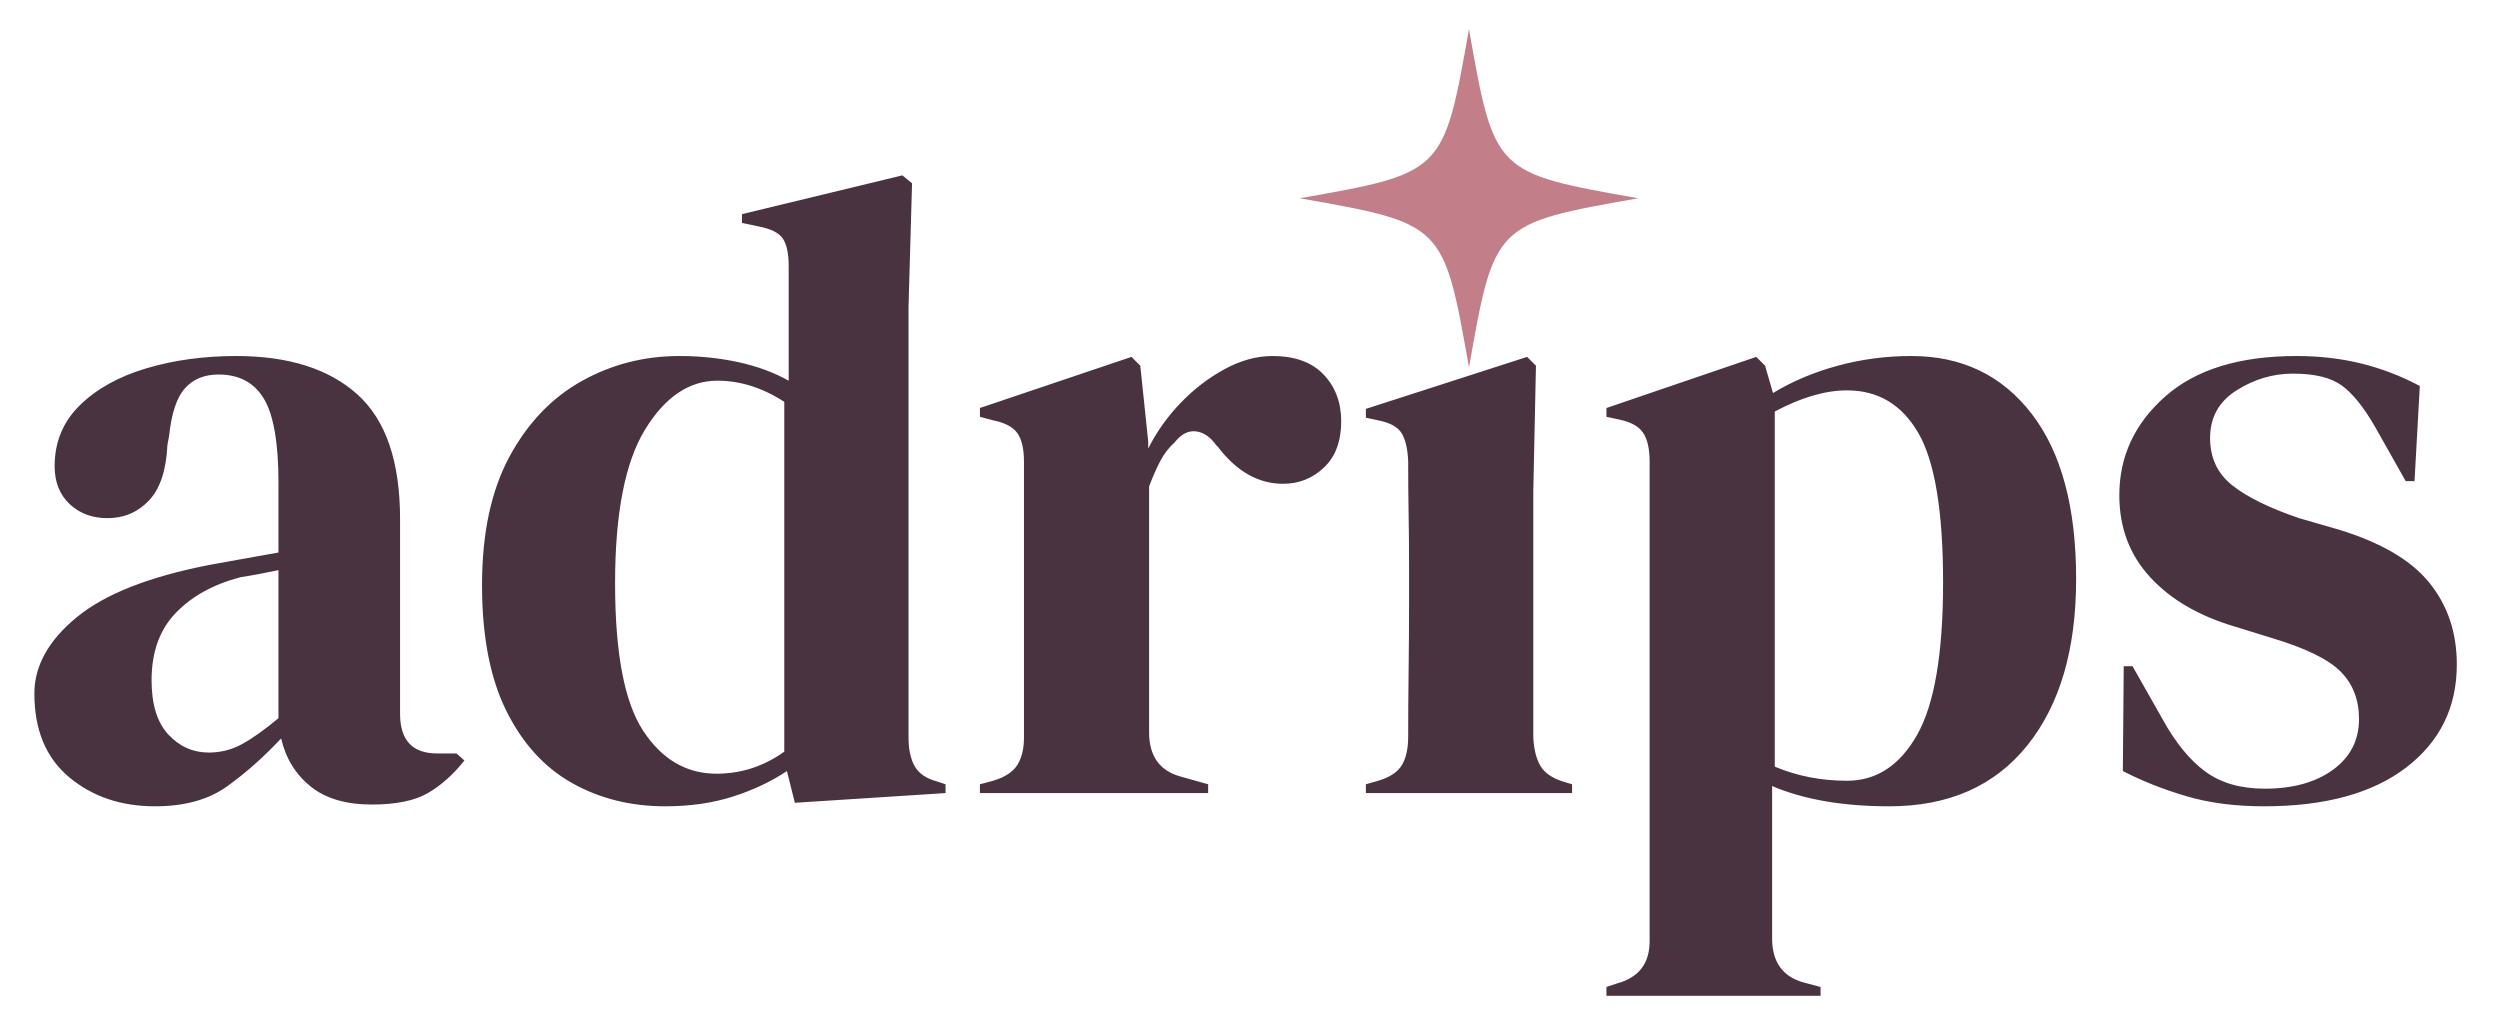
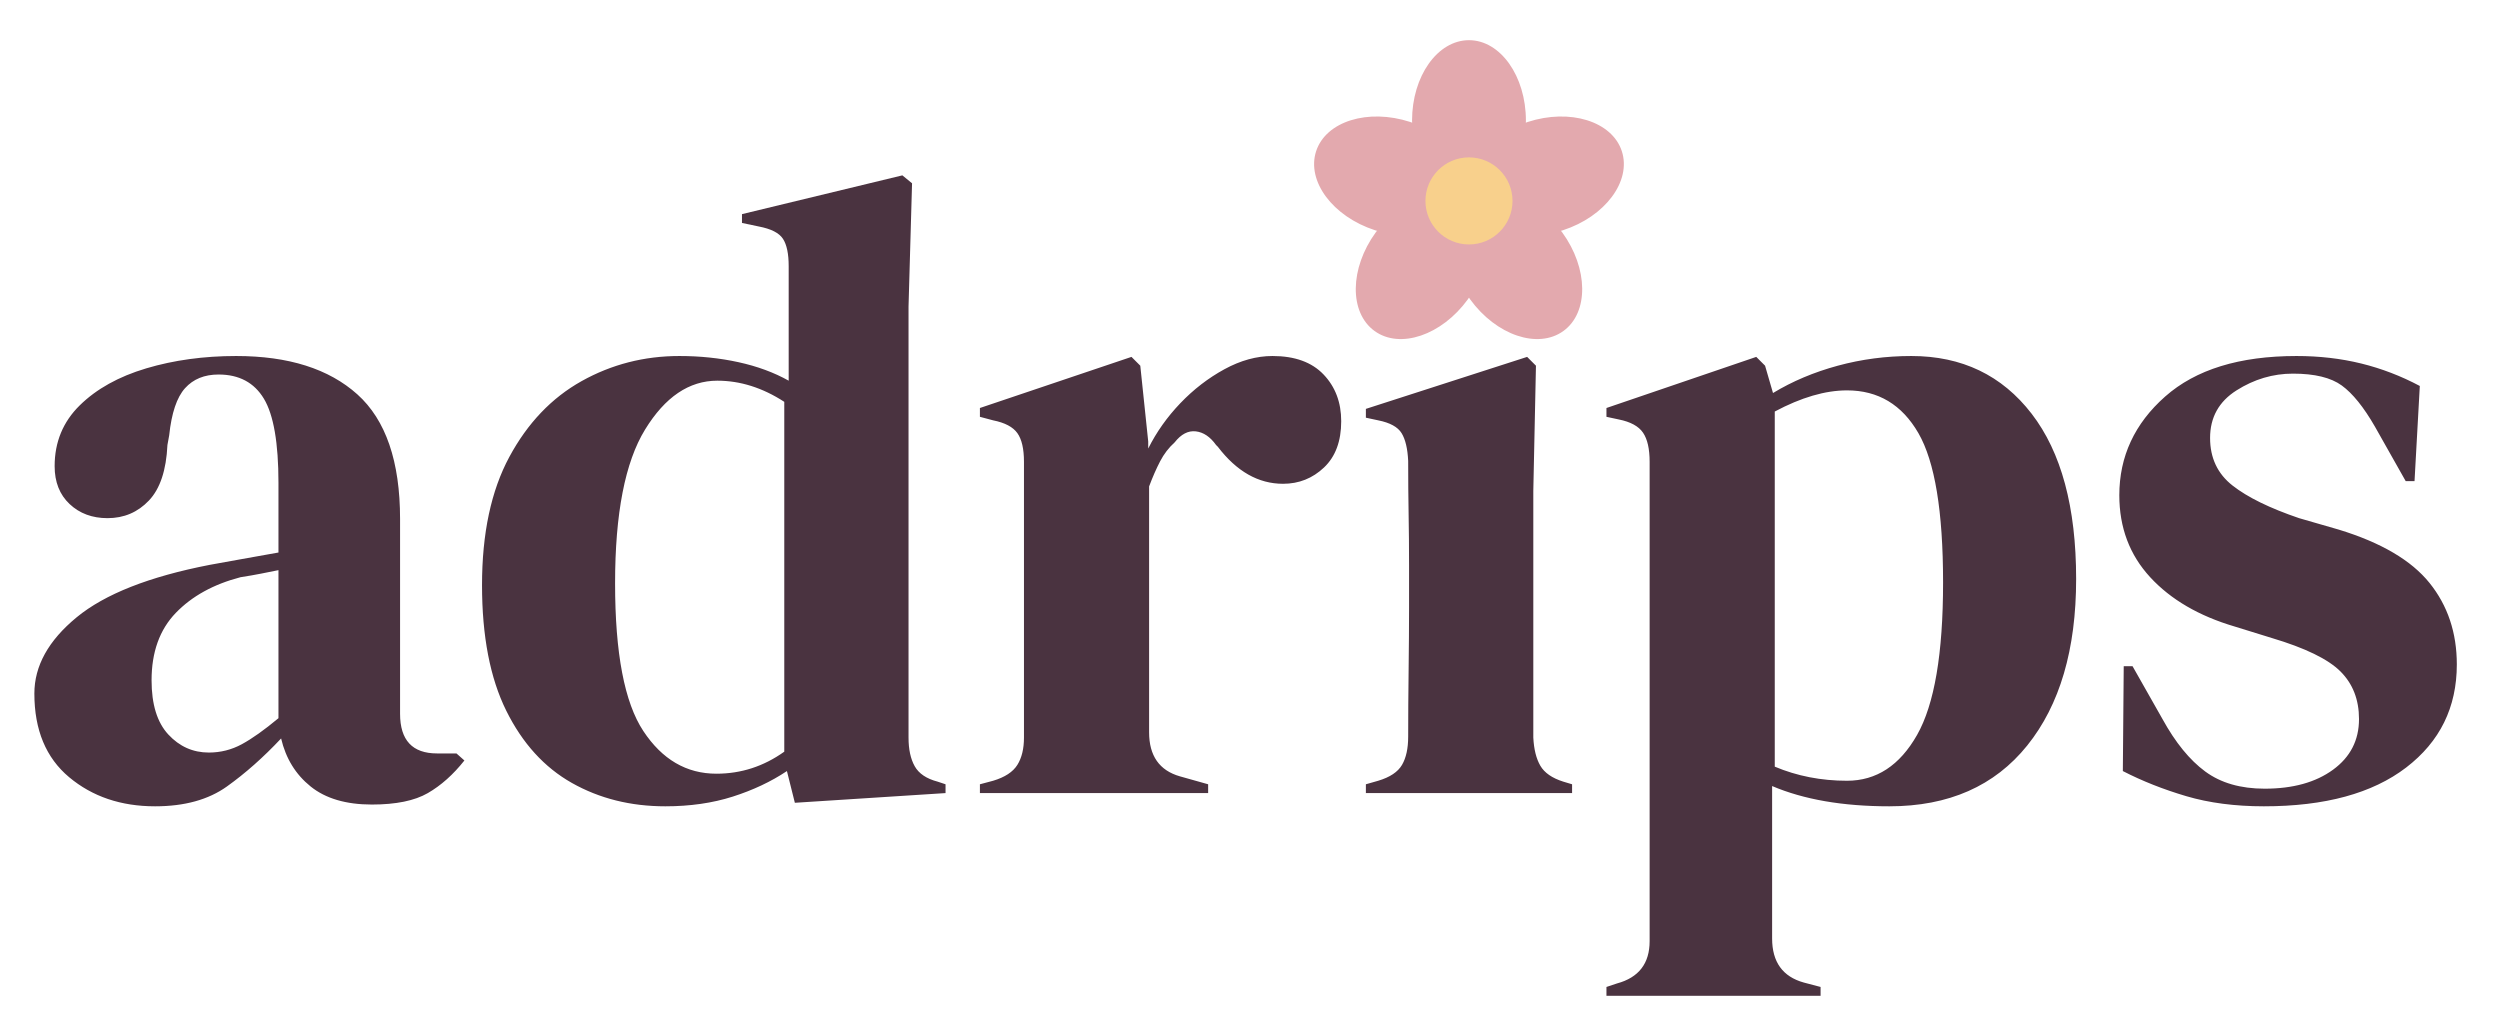
<svg xmlns="http://www.w3.org/2000/svg" viewBox="-10 -900 2837 1150" role="img" aria-label="Adrips">
  <path fill="#4a3340" d="M166 15Q108 15 68.5 -18Q29 -51 29 -113Q29 -160 77 -199.5Q125 -239 228 -259Q244 -262 264 -265.5Q284 -269 306 -273V-352Q306 -420 289.5 -447.5Q273 -475 238 -475Q214 -475 200 -459.5Q186 -444 182 -406L180 -395Q178 -352 159 -332Q140 -312 112 -312Q86 -312 69 -328Q52 -344 52 -371Q52 -412 80.5 -440Q109 -468 156 -482Q203 -496 258 -496Q347 -496 395.5 -452.5Q444 -409 444 -311V-90Q444 -45 486 -45H508L517 -37Q498 -13 475.5 0Q453 13 412 13Q368 13 342.5 -7.5Q317 -28 309 -62Q279 -30 247.5 -7.5Q216 15 166 15ZM227 -46Q247 -46 264.5 -55.5Q282 -65 306 -85V-253Q296 -251 286 -249Q276 -247 263 -245Q217 -233 189.5 -204.5Q162 -176 162 -128Q162 -87 181 -66.5Q200 -46 227 -46Z M745 15Q686 15 639 -11.5Q592 -38 564.5 -93.5Q537 -149 537 -236Q537 -324 568 -381.5Q599 -439 650 -467.5Q701 -496 761 -496Q796 -496 828 -489Q860 -482 885 -468V-598Q885 -619 878.5 -629Q872 -639 851 -643L832 -647V-657L1014 -701L1025 -692L1021 -552V-63Q1021 -43 1028 -30.5Q1035 -18 1054 -13L1063 -10V0L892 11L883 -25Q856 -7 821.5 4Q787 15 745 15ZM803 -22Q845 -22 880 -47V-444Q843 -468 804 -468Q756 -468 722 -412.5Q688 -357 688 -238Q688 -119 720 -70.5Q752 -22 803 -22Z M1102 0V-10L1117 -14Q1137 -20 1144.5 -32Q1152 -44 1152 -63V-376Q1152 -398 1144.5 -408.5Q1137 -419 1117 -423L1102 -427V-437L1274 -495L1284 -485L1293 -399V-391Q1307 -419 1329.5 -442.5Q1352 -466 1379.5 -481Q1407 -496 1434 -496Q1472 -496 1492 -475Q1512 -454 1512 -422Q1512 -388 1492.5 -369.5Q1473 -351 1446 -351Q1404 -351 1372 -393L1370 -395Q1360 -409 1347 -410.5Q1334 -412 1323 -398Q1313 -389 1306.5 -376.5Q1300 -364 1294 -348V-69Q1294 -29 1329 -19L1361 -10V0Z M1540 0V-10L1554 -14Q1574 -20 1581 -32Q1588 -44 1588 -64Q1588 -99 1588.5 -139.5Q1589 -180 1589 -210V-258Q1589 -289 1588.5 -316.5Q1588 -344 1588 -377Q1587 -398 1580.5 -408.5Q1574 -419 1554 -423L1540 -426V-436L1723 -495L1733 -485L1730 -343V-63Q1731 -43 1738 -31Q1745 -19 1764 -13L1774 -10V0Z M1813 230V220L1825 216Q1862 206 1862 168V-376Q1862 -398 1854.5 -409Q1847 -420 1827 -424L1813 -427V-437L1983 -495L1993 -485L2002 -454Q2035 -474 2075.5 -485Q2116 -496 2159 -496Q2245 -496 2295.5 -430.5Q2346 -365 2346 -243Q2346 -123 2290.5 -54Q2235 15 2134 15Q2055 15 2001 -8V165Q2001 205 2037 215L2056 220V230ZM2086 -14Q2136 -14 2165.5 -66Q2195 -118 2195 -239Q2195 -360 2167 -408.5Q2139 -457 2086 -457Q2049 -457 2004 -433V-30Q2042 -14 2086 -14Z M2559 15Q2510 15 2471 3.5Q2432 -8 2399 -25L2400 -144H2410L2444 -84Q2466 -44 2492.5 -24.5Q2519 -5 2560 -5Q2608 -5 2637.5 -26.5Q2667 -48 2667 -84Q2667 -117 2646 -138Q2625 -159 2568 -176L2526 -189Q2465 -207 2430 -245Q2395 -283 2395 -338Q2395 -404 2447 -450Q2499 -496 2596 -496Q2635 -496 2669.5 -487.5Q2704 -479 2736 -462L2730 -354H2720L2685 -416Q2666 -449 2647.5 -462.5Q2629 -476 2592 -476Q2558 -476 2528 -457Q2498 -438 2498 -403Q2498 -369 2523.5 -349Q2549 -329 2599 -312L2644 -299Q2716 -277 2747 -238.5Q2778 -200 2778 -146Q2778 -73 2720.5 -29Q2663 15 2559 15Z" />
-   <path fill="#c27e89" transform="translate(1657.0 -675) scale(0.6) translate(-2993 1270)" d="M2993 -1590C3041 -1318 3041 -1318 3313 -1270C3041 -1222 3041 -1222 2993 -950C2945 -1222 2945 -1222 2673 -1270C2945 -1318 2945 -1318 2993 -1590Z" />
+   <g transform="translate(1657 -672)" fill="#e3a9ae">
+     <ellipse cx="0" cy="-91.2" rx="64.6" ry="91.2" transform="rotate(0)" />
+     <ellipse cx="0" cy="-91.2" rx="64.6" ry="91.2" transform="rotate(72)" />
+     <ellipse cx="0" cy="-91.2" rx="64.6" ry="91.2" transform="rotate(144)" />
+     <ellipse cx="0" cy="-91.2" rx="64.6" ry="91.2" transform="rotate(216)" />
+     <ellipse cx="0" cy="-91.2" rx="64.6" ry="91.2" transform="rotate(288)" />
+     <circle r="49.4" fill="#f8d08c" />
+   </g>
</svg>
